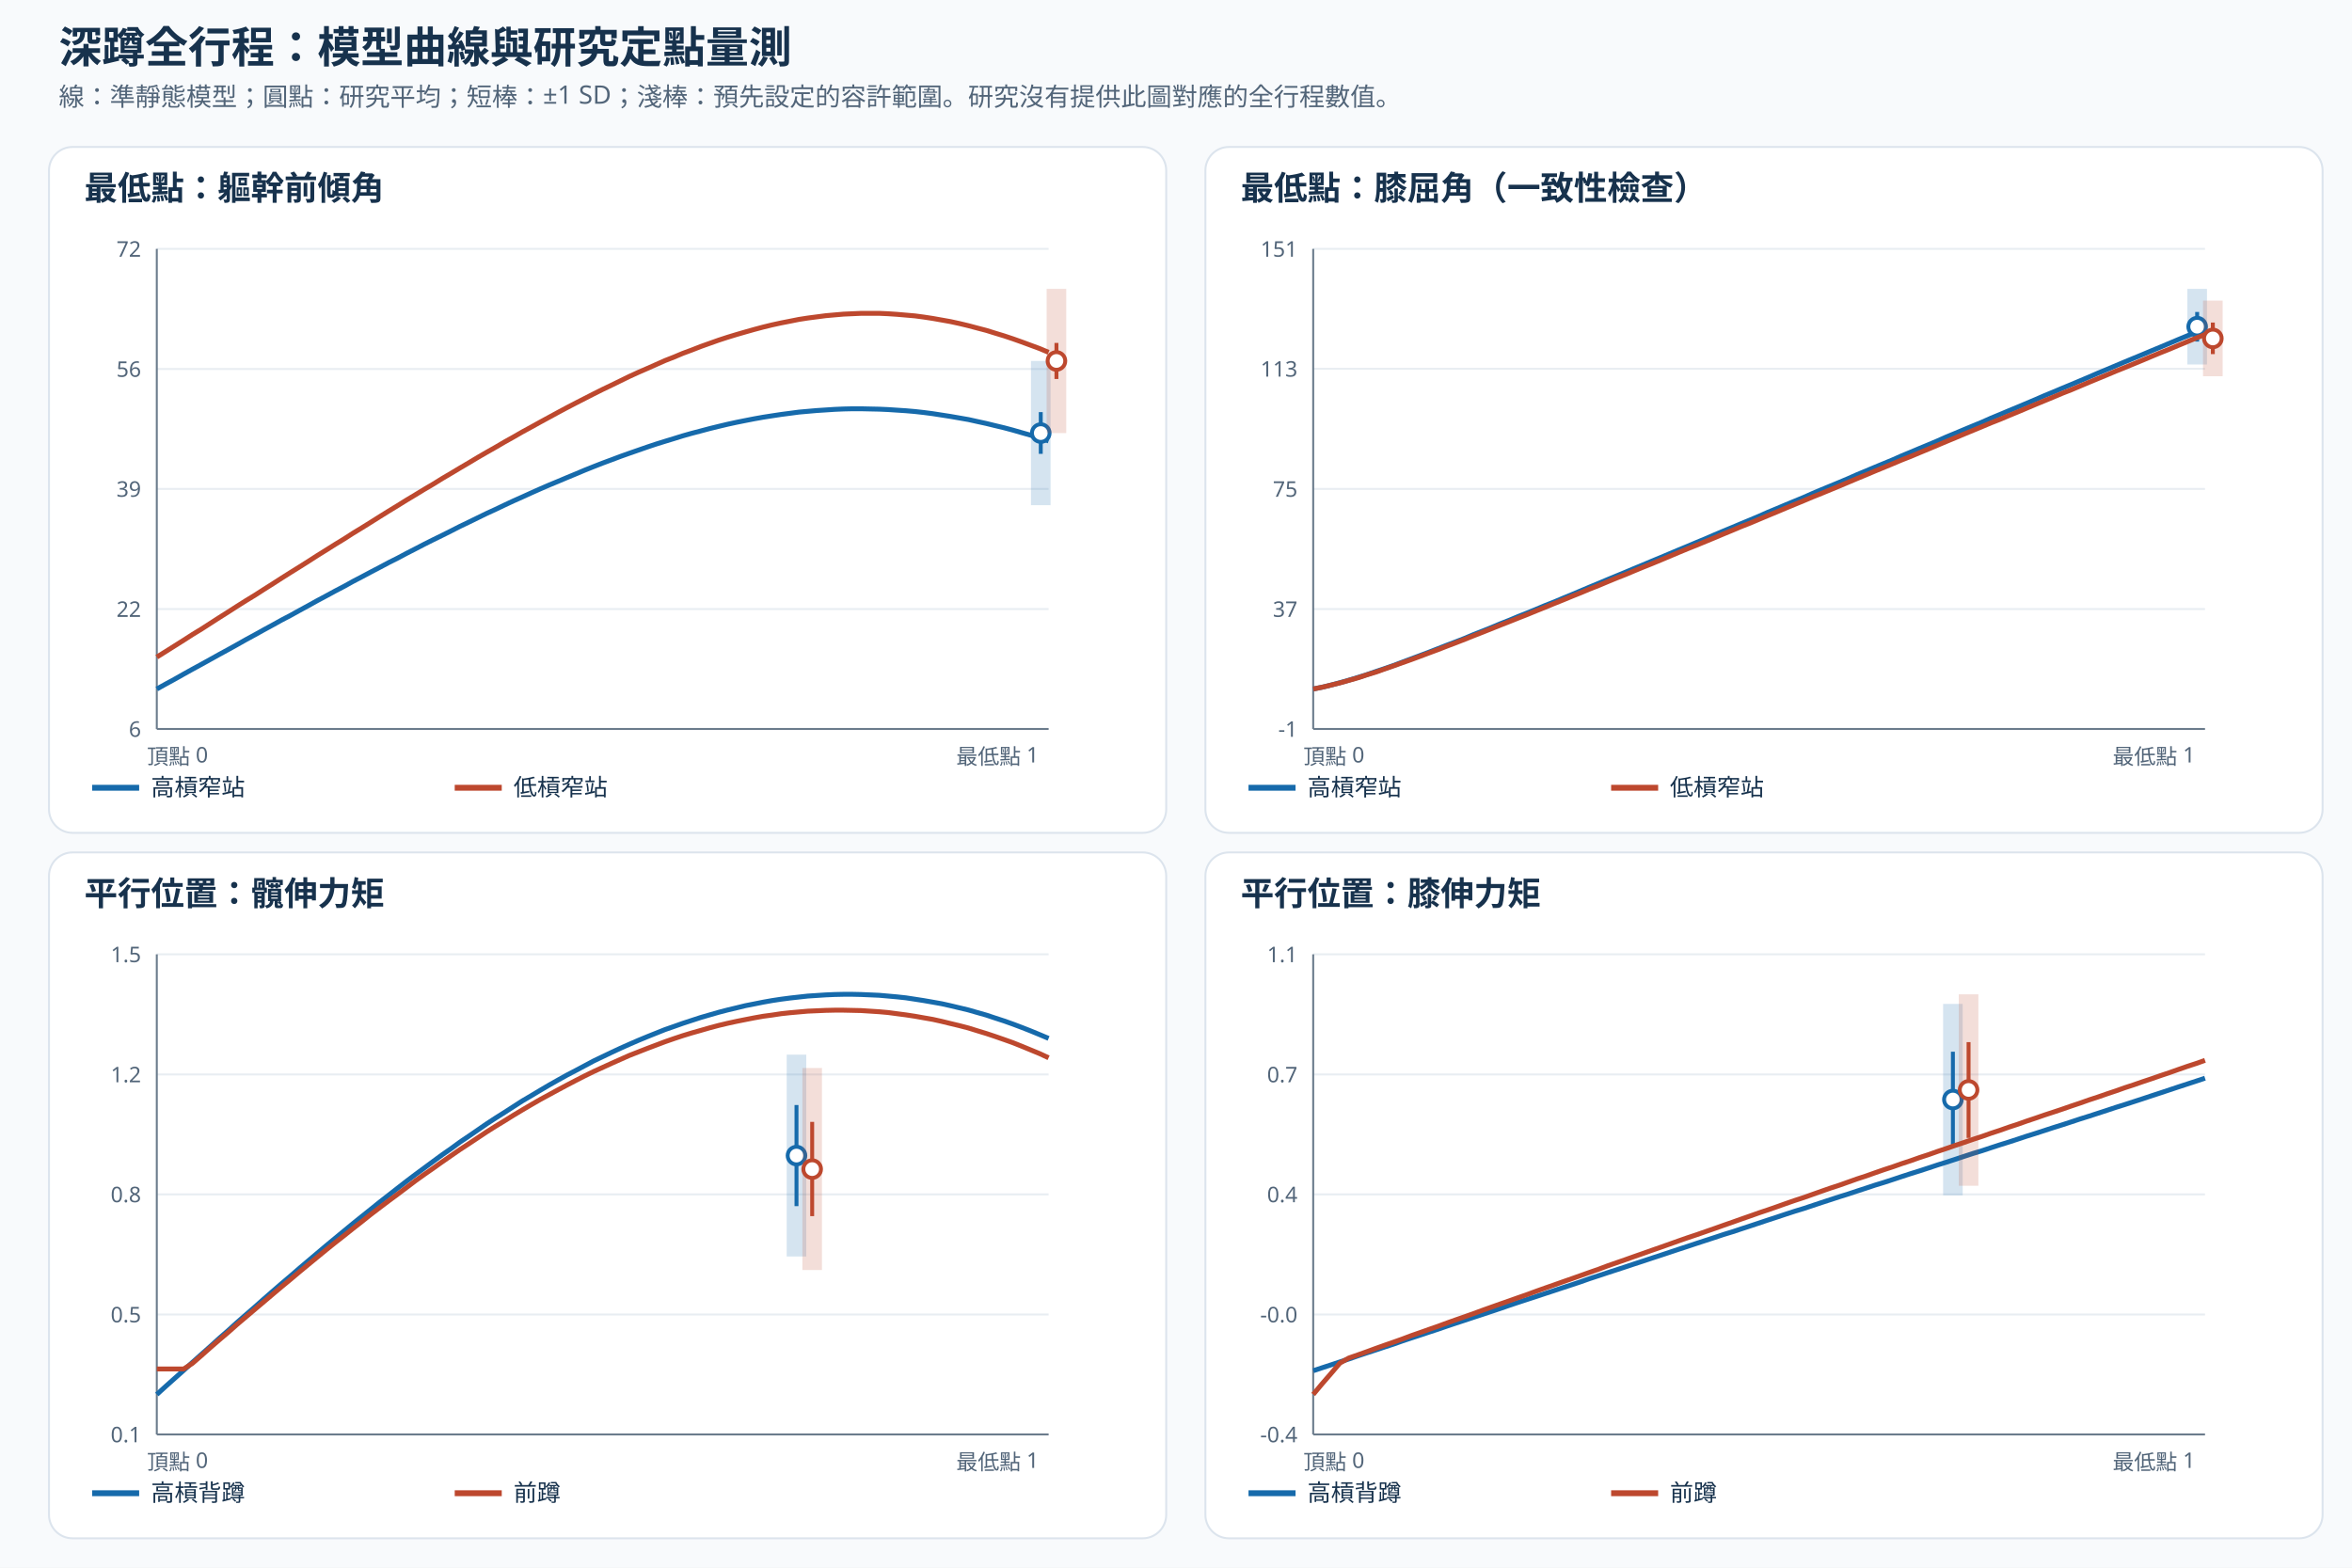
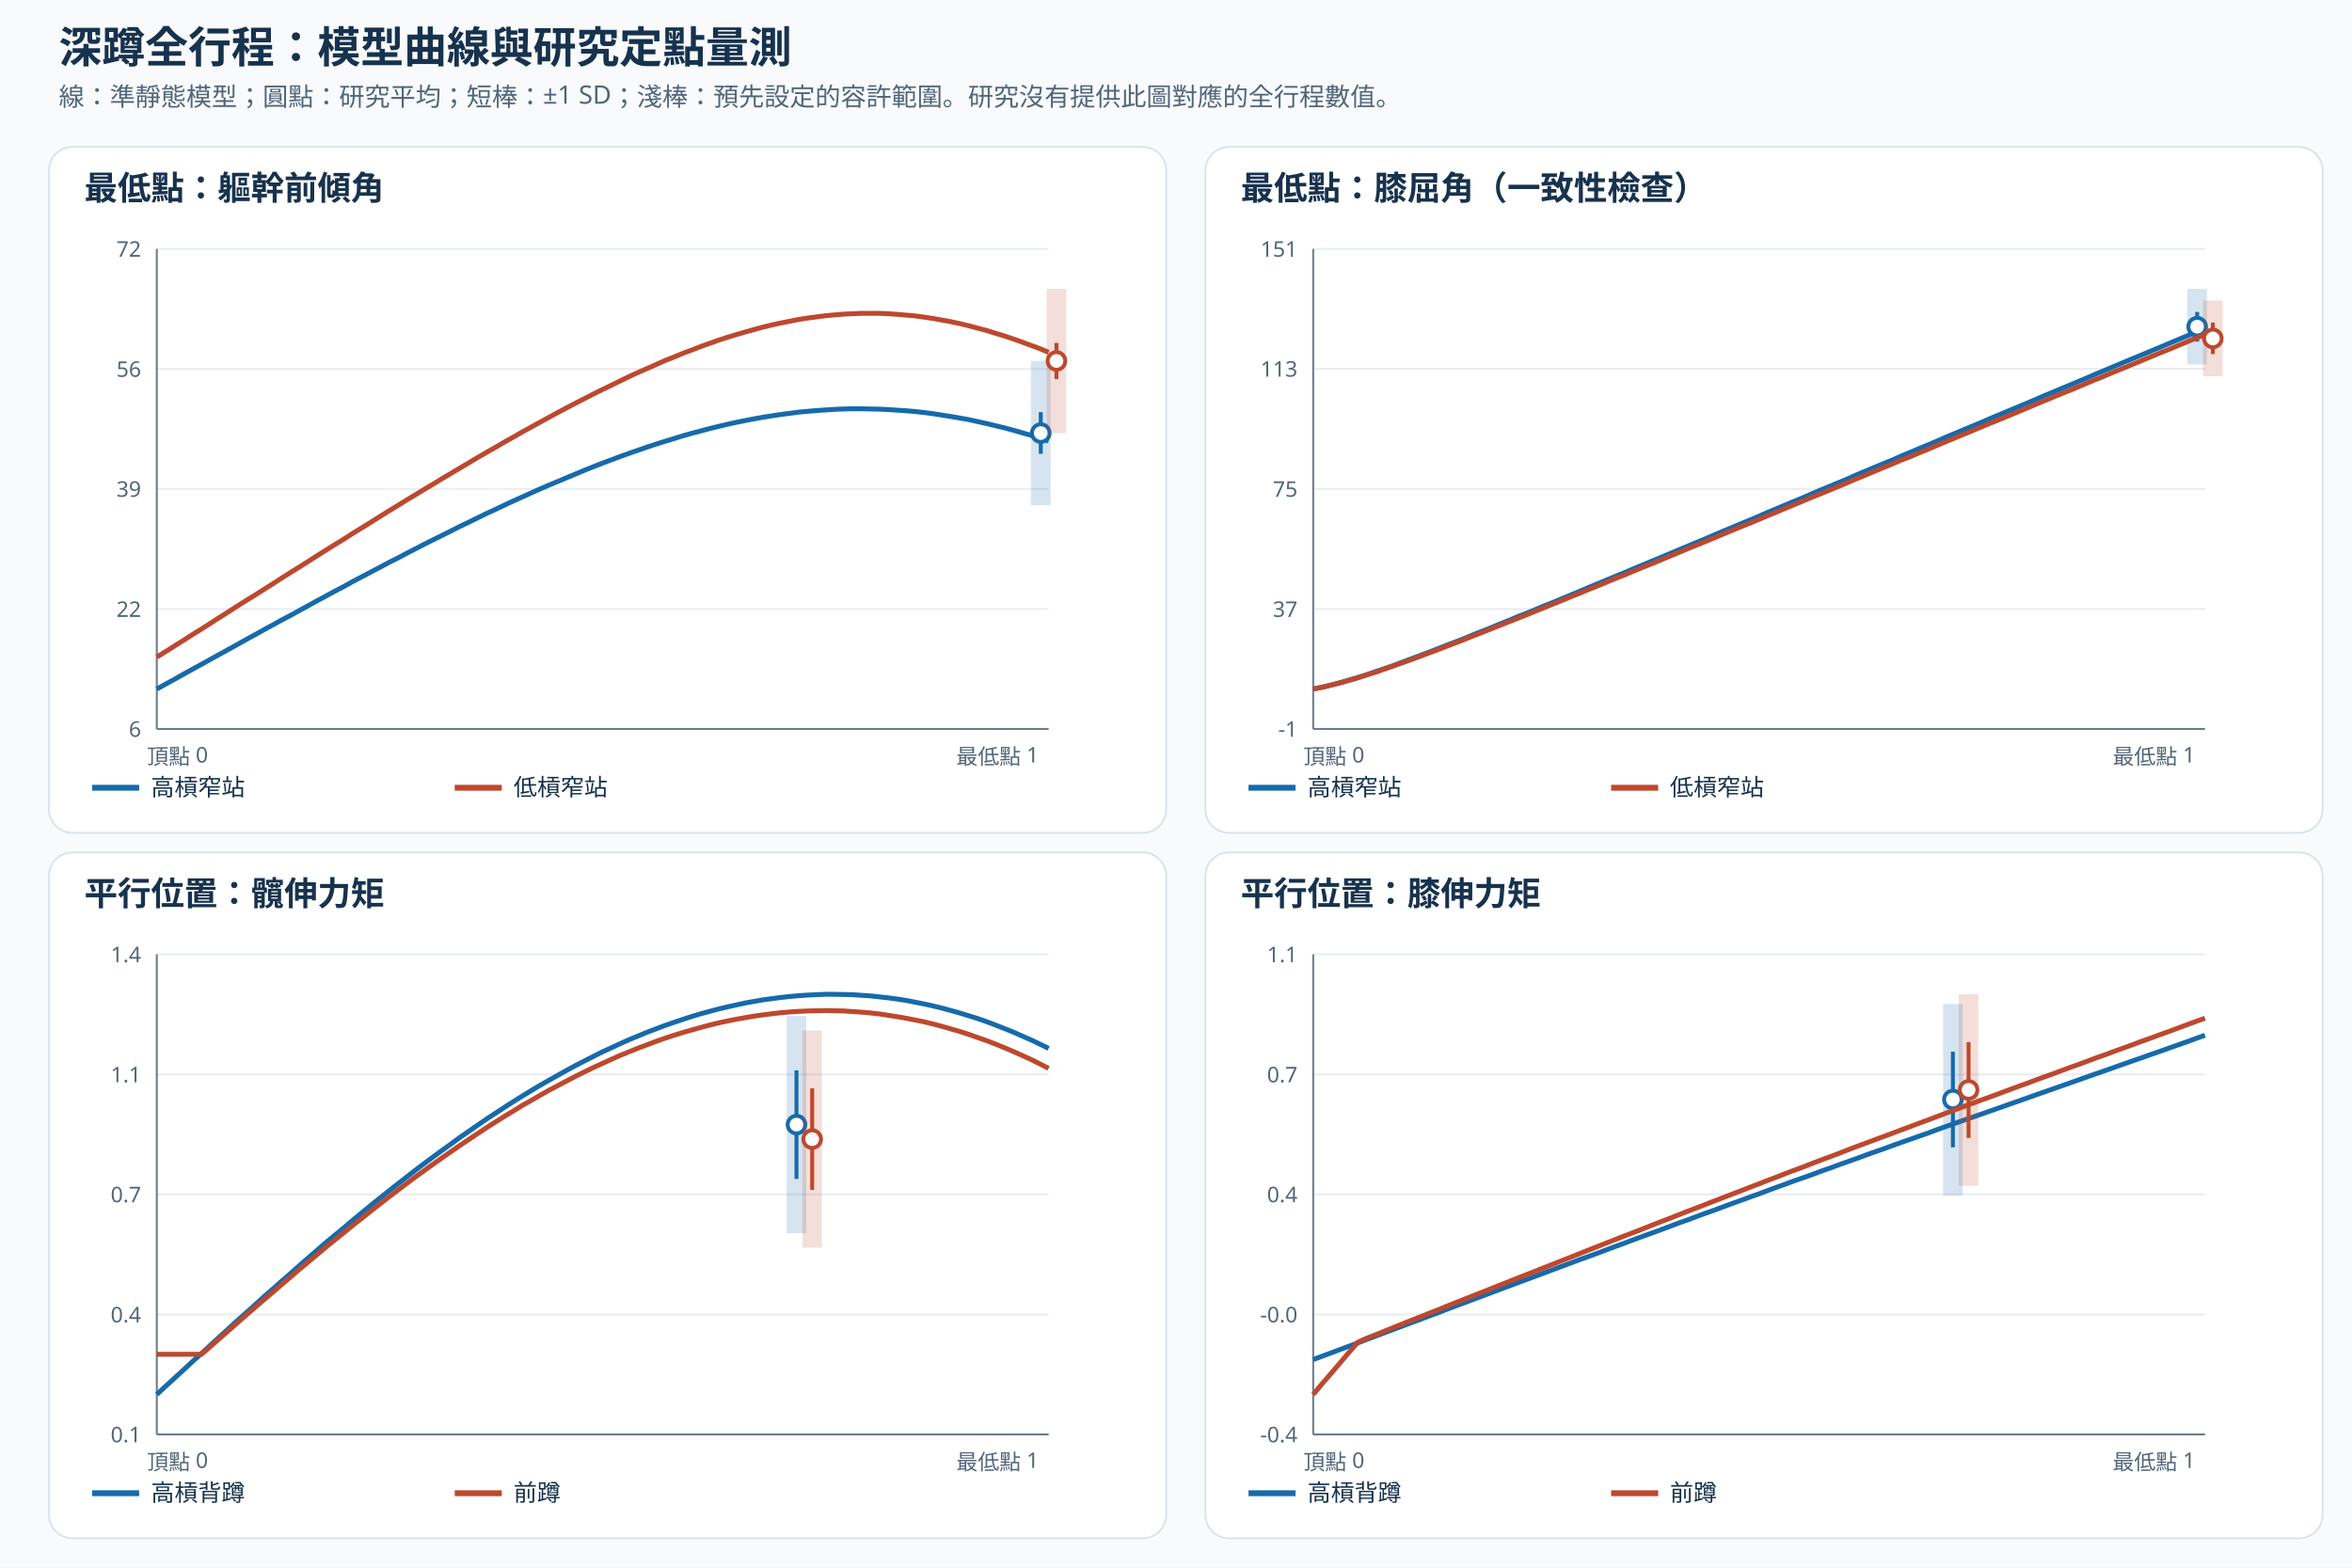
<svg xmlns="http://www.w3.org/2000/svg" viewBox="0 0 1200 800" role="img" aria-label="深蹲模型全行程與研究特定位置數值比對">
  <rect width="1200" height="800" fill="#f8fafc" />
  <text x="30" y="32" font-family="sans-serif" font-size="22" font-weight="700" fill="#17324d">深蹲全行程：模型曲線與研究定點量測</text>
  <text x="30" y="54" font-family="sans-serif" font-size="13" fill="#526579">線：準靜態模型；圓點：研究平均；短棒：±1 SD；淺棒：預先設定的容許範圍。研究沒有提供此圖對應的全行程數值。</text>
  <rect x="25" y="75" width="570" height="350" rx="12" fill="white" stroke="#dce4ed" />
  <text x="43" y="102" font-family="sans-serif" font-size="17" font-weight="700" fill="#17324d">最低點：軀幹前傾角</text>
  <line x1="80" y1="372.0" x2="535" y2="372.0" stroke="#e8edf2" />
  <text x="72" y="376.0" text-anchor="end" font-family="sans-serif" font-size="11" fill="#526579">6</text>
  <line x1="80" y1="310.8" x2="535" y2="310.8" stroke="#e8edf2" />
  <text x="72" y="314.8" text-anchor="end" font-family="sans-serif" font-size="11" fill="#526579">22</text>
  <line x1="80" y1="249.5" x2="535" y2="249.5" stroke="#e8edf2" />
  <text x="72" y="253.5" text-anchor="end" font-family="sans-serif" font-size="11" fill="#526579">39</text>
  <line x1="80" y1="188.3" x2="535" y2="188.3" stroke="#e8edf2" />
  <text x="72" y="192.3" text-anchor="end" font-family="sans-serif" font-size="11" fill="#526579">56</text>
  <line x1="80" y1="127.0" x2="535" y2="127.0" stroke="#e8edf2" />
  <text x="72" y="131.0" text-anchor="end" font-family="sans-serif" font-size="11" fill="#526579">72</text>
  <line x1="80" y1="127" x2="80" y2="372" stroke="#6b7c8c" />
  <line x1="80" y1="372" x2="535" y2="372" stroke="#6b7c8c" />
  <text x="75" y="390" font-family="sans-serif" font-size="11" fill="#526579">頂點 0</text>
  <text x="530" y="390" text-anchor="end" font-family="sans-serif" font-size="11" fill="#526579">最低點 1</text>
  <path d="M80.0,351.6 L84.5,349.1 L89.1,346.6 L93.7,344.0 L98.2,341.5 L102.8,339.0 L107.3,336.5 L111.8,334.0 L116.4,331.5 L120.9,329.0 L125.5,326.4 L130.1,323.9 L134.6,321.4 L139.2,318.9 L143.7,316.4 L148.3,314.0 L152.8,311.5 L157.4,309.0 L161.9,306.5 L166.4,304.1 L171.0,301.6 L175.6,299.2 L180.1,296.7 L184.7,294.3 L189.2,291.9 L193.8,289.5 L198.3,287.1 L202.9,284.8 L207.4,282.4 L211.9,280.1 L216.5,277.7 L221.1,275.4 L225.6,273.2 L230.2,270.9 L234.7,268.6 L239.3,266.4 L243.8,264.2 L248.3,262.0 L252.9,259.9 L257.5,257.7 L262.0,255.6 L266.5,253.6 L271.1,251.5 L275.6,249.5 L280.2,247.5 L284.8,245.6 L289.3,243.7 L293.9,241.8 L298.4,239.9 L302.9,238.1 L307.5,236.3 L312.1,234.6 L316.6,232.9 L321.1,231.3 L325.7,229.7 L330.3,228.1 L334.8,226.6 L339.3,225.2 L343.9,223.8 L348.4,222.4 L353.0,221.1 L357.6,219.9 L362.1,218.7 L366.6,217.6 L371.2,216.5 L375.8,215.5 L380.3,214.6 L384.9,213.7 L389.4,212.9 L393.9,212.2 L398.5,211.5 L403.1,210.9 L407.6,210.3 L412.1,209.9 L416.7,209.5 L421.3,209.2 L425.8,208.9 L430.4,208.7 L434.9,208.6 L439.4,208.6 L444.0,208.7 L448.6,208.8 L453.1,209.0 L457.6,209.3 L462.2,209.6 L466.8,210.0 L471.3,210.5 L475.9,211.1 L480.4,211.8 L484.9,212.5 L489.5,213.3 L494.1,214.1 L498.6,215.1 L503.2,216.1 L507.7,217.2 L512.3,218.3 L516.8,219.5 L521.3,220.8 L525.9,222.1 L530.5,223.6 L535.0,225.0" fill="none" stroke="#166aab" stroke-width="2.5" />
  <line x1="531" y1="257.8" x2="531" y2="184.2" stroke="#166aab" stroke-width="10" opacity="0.18" />
  <line x1="531" y1="231.6" x2="531" y2="210.3" stroke="#166aab" stroke-width="2" />
  <circle cx="531" cy="221.0" r="4.5" fill="white" stroke="#166aab" stroke-width="2" />
  <line x1="47" y1="402" x2="71" y2="402" stroke="#166aab" stroke-width="3" />
  <text x="77" y="406" font-family="sans-serif" font-size="12" fill="#17324d">高槓窄站</text>
  <path d="M80.0,335.3 L84.5,332.5 L89.1,329.6 L93.7,326.7 L98.2,323.8 L102.8,321.0 L107.3,318.1 L111.8,315.2 L116.4,312.3 L120.9,309.4 L125.5,306.5 L130.1,303.7 L134.6,300.8 L139.2,297.9 L143.7,295.0 L148.3,292.1 L152.8,289.3 L157.4,286.4 L161.9,283.5 L166.4,280.7 L171.0,277.8 L175.6,275.0 L180.1,272.1 L184.7,269.3 L189.2,266.5 L193.8,263.6 L198.3,260.8 L202.9,258.0 L207.4,255.2 L211.9,252.5 L216.5,249.7 L221.1,247.0 L225.6,244.2 L230.2,241.5 L234.7,238.8 L239.3,236.1 L243.8,233.4 L248.3,230.8 L252.9,228.2 L257.5,225.5 L262.0,223.0 L266.5,220.4 L271.1,217.9 L275.6,215.4 L280.2,212.9 L284.8,210.4 L289.3,208.0 L293.9,205.6 L298.4,203.3 L302.9,201.0 L307.5,198.7 L312.1,196.5 L316.6,194.3 L321.1,192.1 L325.7,190.0 L330.3,188.0 L334.8,186.0 L339.3,184.0 L343.9,182.2 L348.4,180.3 L353.0,178.6 L357.6,176.8 L362.1,175.2 L366.6,173.6 L371.2,172.1 L375.8,170.7 L380.3,169.4 L384.9,168.1 L389.4,166.9 L393.9,165.8 L398.5,164.8 L403.1,163.9 L407.6,163.0 L412.1,162.3 L416.7,161.7 L421.3,161.1 L425.8,160.7 L430.4,160.3 L434.9,160.1 L439.4,159.9 L444.0,159.9 L448.6,159.9 L453.1,160.1 L457.6,160.4 L462.2,160.8 L466.8,161.2 L471.3,161.8 L475.9,162.5 L480.4,163.3 L484.9,164.1 L489.5,165.1 L494.1,166.2 L498.6,167.4 L503.2,168.6 L507.7,170.0 L512.3,171.4 L516.8,172.9 L521.3,174.5 L525.9,176.2 L530.5,177.9 L535.0,179.8" fill="none" stroke="#bd482e" stroke-width="2.5" />
  <line x1="539" y1="221.0" x2="539" y2="147.4" stroke="#bd482e" stroke-width="10" opacity="0.18" />
  <line x1="539" y1="193.4" x2="539" y2="175.0" stroke="#bd482e" stroke-width="2" />
  <circle cx="539" cy="184.2" r="4.5" fill="white" stroke="#bd482e" stroke-width="2" />
  <line x1="232" y1="402" x2="256" y2="402" stroke="#bd482e" stroke-width="3" />
  <text x="262" y="406" font-family="sans-serif" font-size="12" fill="#17324d">低槓窄站</text>
  <rect x="615" y="75" width="570" height="350" rx="12" fill="white" stroke="#dce4ed" />
  <text x="633" y="102" font-family="sans-serif" font-size="17" font-weight="700" fill="#17324d">最低點：膝屈角（一致性檢查）</text>
  <line x1="670" y1="372.0" x2="1125" y2="372.0" stroke="#e8edf2" />
  <text x="662" y="376.0" text-anchor="end" font-family="sans-serif" font-size="11" fill="#526579">-1</text>
  <line x1="670" y1="310.8" x2="1125" y2="310.8" stroke="#e8edf2" />
  <text x="662" y="314.8" text-anchor="end" font-family="sans-serif" font-size="11" fill="#526579">37</text>
  <line x1="670" y1="249.5" x2="1125" y2="249.5" stroke="#e8edf2" />
  <text x="662" y="253.5" text-anchor="end" font-family="sans-serif" font-size="11" fill="#526579">75</text>
  <line x1="670" y1="188.2" x2="1125" y2="188.2" stroke="#e8edf2" />
  <text x="662" y="192.2" text-anchor="end" font-family="sans-serif" font-size="11" fill="#526579">113</text>
  <line x1="670" y1="127.0" x2="1125" y2="127.0" stroke="#e8edf2" />
  <text x="662" y="131.0" text-anchor="end" font-family="sans-serif" font-size="11" fill="#526579">151</text>
  <line x1="670" y1="127" x2="670" y2="372" stroke="#6b7c8c" />
  <line x1="670" y1="372" x2="1125" y2="372" stroke="#6b7c8c" />
  <text x="665" y="390" font-family="sans-serif" font-size="11" fill="#526579">頂點 0</text>
  <text x="1120" y="390" text-anchor="end" font-family="sans-serif" font-size="11" fill="#526579">最低點 1</text>
  <path d="M670.0,351.6 L674.5,350.7 L679.1,349.6 L683.6,348.4 L688.2,347.1 L692.8,345.7 L697.3,344.3 L701.9,342.7 L706.4,341.2 L711.0,339.6 L715.5,337.9 L720.0,336.2 L724.6,334.5 L729.1,332.8 L733.7,331.0 L738.3,329.2 L742.8,327.5 L747.4,325.7 L751.9,323.8 L756.5,322.0 L761.0,320.2 L765.5,318.3 L770.1,316.5 L774.6,314.6 L779.2,312.8 L783.8,310.9 L788.3,309.0 L792.9,307.2 L797.4,305.3 L802.0,303.4 L806.5,301.5 L811.0,299.6 L815.6,297.7 L820.1,295.8 L824.7,293.9 L829.3,292.0 L833.8,290.1 L838.4,288.2 L842.9,286.3 L847.5,284.4 L852.0,282.5 L856.5,280.6 L861.1,278.7 L865.6,276.8 L870.2,274.9 L874.8,272.9 L879.3,271.0 L883.9,269.1 L888.4,267.2 L893.0,265.3 L897.5,263.4 L902.0,261.4 L906.6,259.5 L911.1,257.6 L915.7,255.7 L920.3,253.8 L924.8,251.8 L929.3,249.9 L933.9,248.0 L938.5,246.1 L943.0,244.2 L947.5,242.2 L952.1,240.3 L956.6,238.4 L961.2,236.5 L965.8,234.6 L970.3,232.6 L974.9,230.7 L979.4,228.8 L984.0,226.9 L988.5,225.0 L993.0,223.0 L997.6,221.1 L1002.1,219.2 L1006.7,217.3 L1011.3,215.4 L1015.8,213.4 L1020.4,211.5 L1024.9,209.6 L1029.5,207.7 L1034.0,205.8 L1038.5,203.9 L1043.1,201.9 L1047.7,200.0 L1052.2,198.1 L1056.8,196.2 L1061.3,194.3 L1065.8,192.4 L1070.4,190.4 L1075.0,188.5 L1079.5,186.6 L1084.0,184.7 L1088.6,182.8 L1093.2,180.9 L1097.7,179.0 L1102.3,177.1 L1106.8,175.2 L1111.3,173.3 L1115.9,171.4 L1120.5,169.5 L1125.0,167.6" fill="none" stroke="#166aab" stroke-width="2.5" />
  <line x1="1121" y1="186.0" x2="1121" y2="147.4" stroke="#166aab" stroke-width="10" opacity="0.18" />
  <line x1="1121" y1="174.3" x2="1121" y2="159.2" stroke="#166aab" stroke-width="2" />
  <circle cx="1121" cy="166.7" r="4.5" fill="white" stroke="#166aab" stroke-width="2" />
  <line x1="637" y1="402" x2="661" y2="402" stroke="#166aab" stroke-width="3" />
  <text x="667" y="406" font-family="sans-serif" font-size="12" fill="#17324d">高槓窄站</text>
  <path d="M670.0,351.6 L674.5,350.7 L679.1,349.6 L683.6,348.5 L688.2,347.2 L692.8,345.9 L697.3,344.4 L701.9,343.0 L706.4,341.4 L711.0,339.8 L715.5,338.2 L720.0,336.6 L724.6,334.9 L729.1,333.2 L733.7,331.5 L738.3,329.7 L742.8,328.0 L747.4,326.2 L751.9,324.4 L756.5,322.6 L761.0,320.8 L765.5,319.0 L770.1,317.2 L774.6,315.4 L779.2,313.6 L783.8,311.7 L788.3,309.9 L792.9,308.0 L797.4,306.2 L802.0,304.3 L806.5,302.5 L811.0,300.6 L815.6,298.8 L820.1,296.9 L824.7,295.0 L829.3,293.2 L833.8,291.3 L838.4,289.4 L842.9,287.6 L847.5,285.7 L852.0,283.8 L856.5,281.9 L861.1,280.0 L865.6,278.2 L870.2,276.3 L874.8,274.4 L879.3,272.5 L883.9,270.6 L888.4,268.7 L893.0,266.9 L897.5,265.0 L902.0,263.1 L906.6,261.2 L911.1,259.3 L915.7,257.4 L920.3,255.5 L924.8,253.6 L929.3,251.8 L933.9,249.9 L938.5,248.0 L943.0,246.1 L947.5,244.2 L952.1,242.3 L956.6,240.4 L961.2,238.5 L965.8,236.6 L970.3,234.7 L974.9,232.9 L979.4,231.0 L984.0,229.1 L988.5,227.2 L993.0,225.3 L997.6,223.4 L1002.1,221.5 L1006.7,219.6 L1011.3,217.7 L1015.8,215.8 L1020.4,214.0 L1024.9,212.1 L1029.5,210.2 L1034.0,208.3 L1038.5,206.4 L1043.1,204.5 L1047.7,202.6 L1052.2,200.7 L1056.8,198.9 L1061.3,197.0 L1065.8,195.1 L1070.4,193.2 L1075.0,191.3 L1079.5,189.4 L1084.0,187.6 L1088.6,185.7 L1093.2,183.8 L1097.7,181.9 L1102.3,180.0 L1106.8,178.2 L1111.3,176.3 L1115.9,174.4 L1120.5,172.5 L1125.0,170.7" fill="none" stroke="#bd482e" stroke-width="2.5" />
  <line x1="1129" y1="192.0" x2="1129" y2="153.4" stroke="#bd482e" stroke-width="10" opacity="0.18" />
  <line x1="1129" y1="180.7" x2="1129" y2="164.6" stroke="#bd482e" stroke-width="2" />
  <circle cx="1129" cy="172.7" r="4.5" fill="white" stroke="#bd482e" stroke-width="2" />
  <line x1="822" y1="402" x2="846" y2="402" stroke="#bd482e" stroke-width="3" />
  <text x="852" y="406" font-family="sans-serif" font-size="12" fill="#17324d">低槓窄站</text>
  <rect x="25" y="435" width="570" height="350" rx="12" fill="white" stroke="#dce4ed" />
  <text x="43" y="462" font-family="sans-serif" font-size="17" font-weight="700" fill="#17324d">平行位置：髖伸力矩</text>
  <line x1="80" y1="732.0" x2="535" y2="732.0" stroke="#e8edf2" />
  <text x="72" y="736.0" text-anchor="end" font-family="sans-serif" font-size="11" fill="#526579">0.1</text>
  <line x1="80" y1="670.8" x2="535" y2="670.8" stroke="#e8edf2" />
-   <text x="72" y="674.8" text-anchor="end" font-family="sans-serif" font-size="11" fill="#526579">0.5</text>
+   <text x="72" y="674.8" text-anchor="end" font-family="sans-serif" font-size="11" fill="#526579">0.4</text>
  <line x1="80" y1="609.5" x2="535" y2="609.5" stroke="#e8edf2" />
-   <text x="72" y="613.5" text-anchor="end" font-family="sans-serif" font-size="11" fill="#526579">0.8</text>
+   <text x="72" y="613.5" text-anchor="end" font-family="sans-serif" font-size="11" fill="#526579">0.7</text>
  <line x1="80" y1="548.3" x2="535" y2="548.3" stroke="#e8edf2" />
-   <text x="72" y="552.3" text-anchor="end" font-family="sans-serif" font-size="11" fill="#526579">1.2</text>
+   <text x="72" y="552.3" text-anchor="end" font-family="sans-serif" font-size="11" fill="#526579">1.1</text>
  <line x1="80" y1="487.0" x2="535" y2="487.0" stroke="#e8edf2" />
-   <text x="72" y="491.0" text-anchor="end" font-family="sans-serif" font-size="11" fill="#526579">1.5</text>
+   <text x="72" y="491.0" text-anchor="end" font-family="sans-serif" font-size="11" fill="#526579">1.4</text>
  <line x1="80" y1="487" x2="80" y2="732" stroke="#6b7c8c" />
  <line x1="80" y1="732" x2="535" y2="732" stroke="#6b7c8c" />
  <text x="75" y="750" font-family="sans-serif" font-size="11" fill="#526579">頂點 0</text>
  <text x="530" y="750" text-anchor="end" font-family="sans-serif" font-size="11" fill="#526579">最低點 1</text>
-   <path d="M80.0,711.6 L84.5,707.5 L89.1,703.4 L93.7,699.3 L98.2,695.2 L102.8,691.1 L107.3,687.1 L111.8,683.0 L116.4,679.0 L120.9,674.9 L125.5,670.9 L130.1,666.9 L134.6,662.9 L139.2,658.9 L143.7,655.0 L148.3,651.1 L152.8,647.2 L157.4,643.3 L161.9,639.5 L166.4,635.7 L171.0,631.9 L175.6,628.1 L180.1,624.4 L184.7,620.7 L189.2,617.1 L193.8,613.4 L198.3,609.9 L202.9,606.3 L207.4,602.8 L211.9,599.4 L216.5,596.0 L221.1,592.6 L225.6,589.3 L230.2,586.1 L234.7,582.8 L239.3,579.7 L243.8,576.6 L248.3,573.5 L252.9,570.5 L257.5,567.6 L262.0,564.7 L266.5,561.8 L271.1,559.1 L275.6,556.4 L280.2,553.7 L284.8,551.1 L289.3,548.6 L293.9,546.2 L298.4,543.8 L302.9,541.4 L307.5,539.2 L312.1,537.0 L316.6,534.9 L321.1,532.9 L325.7,530.9 L330.3,529.0 L334.8,527.2 L339.3,525.4 L343.9,523.8 L348.4,522.2 L353.0,520.7 L357.6,519.2 L362.1,517.9 L366.6,516.6 L371.2,515.4 L375.8,514.3 L380.3,513.2 L384.9,512.3 L389.4,511.4 L393.9,510.6 L398.5,509.9 L403.1,509.3 L407.6,508.8 L412.1,508.3 L416.7,508.0 L421.3,507.7 L425.8,507.5 L430.4,507.4 L434.9,507.4 L439.4,507.5 L444.0,507.7 L448.6,507.9 L453.1,508.3 L457.6,508.7 L462.2,509.2 L466.8,509.9 L471.3,510.6 L475.9,511.4 L480.4,512.2 L484.9,513.2 L489.5,514.3 L494.1,515.4 L498.6,516.7 L503.2,518.0 L507.7,519.5 L512.3,521.0 L516.8,522.6 L521.3,524.3 L525.9,526.1 L530.5,528.0 L535.0,529.9" fill="none" stroke="#166aab" stroke-width="2.5" />
-   <line x1="406.375" y1="641.2" x2="406.375" y2="538.2" stroke="#166aab" stroke-width="10" opacity="0.18" />
-   <line x1="406.375" y1="615.5" x2="406.375" y2="563.9" stroke="#166aab" stroke-width="2" />
-   <circle cx="406.375" cy="589.7" r="4.5" fill="white" stroke="#166aab" stroke-width="2" />
+   <path d="M80.0,711.6 L84.5,707.4 L89.1,703.2 L93.7,699.0 L98.2,694.8 L102.8,690.7 L107.3,686.5 L111.8,682.4 L116.4,678.2 L120.9,674.1 L125.5,670.0 L130.1,665.9 L134.6,661.8 L139.2,657.8 L143.7,653.8 L148.3,649.8 L152.8,645.8 L157.4,641.8 L161.9,637.9 L166.4,634.0 L171.0,630.2 L175.6,626.4 L180.1,622.6 L184.7,618.8 L189.2,615.1 L193.8,611.4 L198.3,607.8 L202.9,604.2 L207.4,600.7 L211.9,597.2 L216.5,593.7 L221.1,590.3 L225.6,587.0 L230.2,583.7 L234.7,580.4 L239.3,577.2 L243.8,574.1 L248.3,571.0 L252.9,568.0 L257.5,565.0 L262.0,562.1 L266.5,559.3 L271.1,556.5 L275.6,553.8 L280.2,551.2 L284.8,548.6 L289.3,546.1 L293.9,543.6 L298.4,541.3 L302.9,539.0 L307.5,536.7 L312.1,534.6 L316.6,532.5 L321.1,530.5 L325.7,528.6 L330.3,526.7 L334.8,525.0 L339.3,523.3 L343.9,521.7 L348.4,520.2 L353.0,518.7 L357.6,517.3 L362.1,516.1 L366.6,514.9 L371.2,513.8 L375.8,512.8 L380.3,511.8 L384.9,511.0 L389.4,510.2 L393.9,509.6 L398.5,509.0 L403.1,508.5 L407.6,508.1 L412.1,507.8 L416.7,507.6 L421.3,507.4 L425.8,507.4 L430.4,507.5 L434.9,507.6 L439.4,507.9 L444.0,508.2 L448.6,508.7 L453.1,509.2 L457.6,509.8 L462.2,510.5 L466.8,511.4 L471.3,512.3 L475.9,513.3 L480.4,514.4 L484.9,515.6 L489.5,516.9 L494.1,518.3 L498.6,519.7 L503.2,521.3 L507.7,523.0 L512.3,524.8 L516.8,526.6 L521.3,528.6 L525.9,530.6 L530.5,532.8 L535.0,535.0" fill="none" stroke="#166aab" stroke-width="2.5" />
+   <line x1="406.375" y1="629.3" x2="406.375" y2="518.5" stroke="#166aab" stroke-width="10" opacity="0.18" />
+   <line x1="406.375" y1="601.6" x2="406.375" y2="546.2" stroke="#166aab" stroke-width="2" />
+   <circle cx="406.375" cy="573.9" r="4.5" fill="white" stroke="#166aab" stroke-width="2" />
  <line x1="47" y1="762" x2="71" y2="762" stroke="#166aab" stroke-width="3" />
  <text x="77" y="766" font-family="sans-serif" font-size="12" fill="#17324d">高槓背蹲</text>
-   <path d="M80.0,698.6 L84.5,698.6 L89.1,698.6 L93.7,698.6 L98.2,695.7 L102.8,691.7 L107.3,687.7 L111.8,683.8 L116.4,679.9 L120.9,675.9 L125.5,672.0 L130.1,668.1 L134.6,664.3 L139.2,660.4 L143.7,656.6 L148.3,652.8 L152.8,649.0 L157.4,645.2 L161.9,641.5 L166.4,637.8 L171.0,634.1 L175.6,630.5 L180.1,626.9 L184.7,623.3 L189.2,619.7 L193.8,616.2 L198.3,612.8 L202.9,609.4 L207.4,606.0 L211.9,602.6 L216.5,599.3 L221.1,596.1 L225.6,592.9 L230.2,589.7 L234.7,586.6 L239.3,583.6 L243.8,580.6 L248.3,577.6 L252.9,574.7 L257.5,571.9 L262.0,569.1 L266.5,566.4 L271.1,563.7 L275.6,561.1 L280.2,558.6 L284.8,556.1 L289.3,553.7 L293.9,551.3 L298.4,549.0 L302.9,546.8 L307.5,544.7 L312.1,542.6 L316.6,540.6 L321.1,538.6 L325.7,536.8 L330.3,535.0 L334.8,533.3 L339.3,531.6 L343.9,530.0 L348.4,528.5 L353.0,527.1 L357.6,525.8 L362.1,524.5 L366.6,523.3 L371.2,522.2 L375.8,521.2 L380.3,520.3 L384.9,519.4 L389.4,518.6 L393.9,518.0 L398.5,517.3 L403.1,516.8 L407.6,516.4 L412.1,516.0 L416.7,515.8 L421.3,515.6 L425.8,515.5 L430.4,515.5 L434.9,515.6 L439.4,515.7 L444.0,516.0 L448.6,516.3 L453.1,516.7 L457.6,517.3 L462.2,517.9 L466.8,518.6 L471.3,519.4 L475.9,520.2 L480.4,521.2 L484.9,522.3 L489.5,523.4 L494.1,524.6 L498.6,526.0 L503.2,527.4 L507.7,528.9 L512.3,530.5 L516.8,532.1 L521.3,533.9 L525.9,535.8 L530.5,537.7 L535.0,539.8" fill="none" stroke="#bd482e" stroke-width="2.5" />
-   <line x1="414.375" y1="648.1" x2="414.375" y2="545.0" stroke="#bd482e" stroke-width="10" opacity="0.18" />
-   <line x1="414.375" y1="620.6" x2="414.375" y2="572.5" stroke="#bd482e" stroke-width="2" />
-   <circle cx="414.375" cy="596.6" r="4.5" fill="white" stroke="#bd482e" stroke-width="2" />
+   <path d="M80.0,691.1 L84.5,691.1 L89.1,691.1 L93.7,691.1 L98.2,691.1 L102.8,691.1 L107.3,687.2 L111.8,683.2 L116.4,679.2 L120.9,675.2 L125.5,671.2 L130.1,667.2 L134.6,663.3 L139.2,659.4 L143.7,655.5 L148.3,651.6 L152.8,647.7 L157.4,643.9 L161.9,640.1 L166.4,636.3 L171.0,632.6 L175.6,628.9 L180.1,625.2 L184.7,621.6 L189.2,618.0 L193.8,614.4 L198.3,610.9 L202.9,607.4 L207.4,604.0 L211.9,600.6 L216.5,597.3 L221.1,594.0 L225.6,590.8 L230.2,587.6 L234.7,584.5 L239.3,581.4 L243.8,578.4 L248.3,575.4 L252.9,572.5 L257.5,569.6 L262.0,566.9 L266.5,564.1 L271.1,561.5 L275.6,558.9 L280.2,556.3 L284.8,553.9 L289.3,551.5 L293.9,549.1 L298.4,546.9 L302.9,544.7 L307.5,542.6 L312.1,540.5 L316.6,538.5 L321.1,536.7 L325.7,534.8 L330.3,533.1 L334.8,531.4 L339.3,529.8 L343.9,528.3 L348.4,526.9 L353.0,525.6 L357.6,524.3 L362.1,523.1 L366.6,522.0 L371.2,521.0 L375.8,520.1 L380.3,519.3 L384.9,518.5 L389.4,517.9 L393.9,517.3 L398.5,516.8 L403.1,516.4 L407.6,516.1 L412.1,515.9 L416.7,515.8 L421.3,515.7 L425.8,515.8 L430.4,515.9 L434.9,516.2 L439.4,516.5 L444.0,516.9 L448.6,517.4 L453.1,518.1 L457.6,518.8 L462.2,519.6 L466.8,520.5 L471.3,521.4 L475.9,522.5 L480.4,523.7 L484.9,525.0 L489.5,526.3 L494.1,527.8 L498.6,529.4 L503.2,531.0 L507.7,532.7 L512.3,534.6 L516.8,536.5 L521.3,538.5 L525.9,540.6 L530.5,542.9 L535.0,545.2" fill="none" stroke="#bd482e" stroke-width="2.5" />
+   <line x1="414.375" y1="636.7" x2="414.375" y2="525.9" stroke="#bd482e" stroke-width="10" opacity="0.18" />
+   <line x1="414.375" y1="607.2" x2="414.375" y2="555.4" stroke="#bd482e" stroke-width="2" />
+   <circle cx="414.375" cy="581.3" r="4.5" fill="white" stroke="#bd482e" stroke-width="2" />
  <line x1="232" y1="762" x2="256" y2="762" stroke="#bd482e" stroke-width="3" />
  <text x="262" y="766" font-family="sans-serif" font-size="12" fill="#17324d">前蹲</text>
  <rect x="615" y="435" width="570" height="350" rx="12" fill="white" stroke="#dce4ed" />
  <text x="633" y="462" font-family="sans-serif" font-size="17" font-weight="700" fill="#17324d">平行位置：膝伸力矩</text>
  <line x1="670" y1="732.0" x2="1125" y2="732.0" stroke="#e8edf2" />
  <text x="662" y="736.0" text-anchor="end" font-family="sans-serif" font-size="11" fill="#526579">-0.4</text>
  <line x1="670" y1="670.8" x2="1125" y2="670.8" stroke="#e8edf2" />
  <text x="662" y="674.8" text-anchor="end" font-family="sans-serif" font-size="11" fill="#526579">-0.0</text>
  <line x1="670" y1="609.5" x2="1125" y2="609.5" stroke="#e8edf2" />
  <text x="662" y="613.5" text-anchor="end" font-family="sans-serif" font-size="11" fill="#526579">0.4</text>
  <line x1="670" y1="548.3" x2="1125" y2="548.3" stroke="#e8edf2" />
  <text x="662" y="552.3" text-anchor="end" font-family="sans-serif" font-size="11" fill="#526579">0.7</text>
  <line x1="670" y1="487.0" x2="1125" y2="487.0" stroke="#e8edf2" />
  <text x="662" y="491.0" text-anchor="end" font-family="sans-serif" font-size="11" fill="#526579">1.1</text>
  <line x1="670" y1="487" x2="670" y2="732" stroke="#6b7c8c" />
  <line x1="670" y1="732" x2="1125" y2="732" stroke="#6b7c8c" />
  <text x="665" y="750" font-family="sans-serif" font-size="11" fill="#526579">頂點 0</text>
  <text x="1120" y="750" text-anchor="end" font-family="sans-serif" font-size="11" fill="#526579">最低點 1</text>
-   <path d="M670.0,699.5 L674.5,698.0 L679.1,696.5 L683.6,695.0 L688.2,693.5 L692.8,691.9 L697.3,690.4 L701.9,688.9 L706.4,687.4 L711.0,685.9 L715.5,684.3 L720.0,682.8 L724.6,681.3 L729.1,679.8 L733.7,678.3 L738.3,676.7 L742.8,675.2 L747.4,673.7 L751.9,672.2 L756.5,670.7 L761.0,669.2 L765.5,667.7 L770.1,666.1 L774.6,664.6 L779.2,663.1 L783.8,661.6 L788.3,660.1 L792.9,658.6 L797.4,657.1 L802.0,655.6 L806.5,654.1 L811.0,652.5 L815.6,651.0 L820.1,649.5 L824.7,648.0 L829.3,646.5 L833.8,645.0 L838.4,643.5 L842.9,642.0 L847.5,640.5 L852.0,639.0 L856.5,637.5 L861.1,636.0 L865.6,634.5 L870.2,633.0 L874.8,631.5 L879.3,630.0 L883.9,628.6 L888.4,627.1 L893.0,625.6 L897.5,624.1 L902.0,622.6 L906.6,621.1 L911.1,619.6 L915.7,618.1 L920.3,616.7 L924.8,615.2 L929.3,613.7 L933.9,612.2 L938.5,610.7 L943.0,609.3 L947.5,607.8 L952.1,606.3 L956.6,604.8 L961.2,603.4 L965.8,601.9 L970.3,600.4 L974.9,598.9 L979.4,597.5 L984.0,596.0 L988.5,594.5 L993.0,593.1 L997.6,591.6 L1002.1,590.1 L1006.7,588.6 L1011.3,587.2 L1015.8,585.7 L1020.4,584.2 L1024.9,582.8 L1029.5,581.3 L1034.0,579.8 L1038.5,578.4 L1043.1,576.9 L1047.7,575.4 L1052.2,574.0 L1056.8,572.5 L1061.3,571.0 L1065.8,569.6 L1070.4,568.1 L1075.0,566.6 L1079.5,565.1 L1084.0,563.7 L1088.6,562.2 L1093.2,560.7 L1097.7,559.2 L1102.3,557.7 L1106.8,556.2 L1111.3,554.7 L1115.9,553.2 L1120.5,551.7 L1125.0,550.2" fill="none" stroke="#166aab" stroke-width="2.5" />
+   <path d="M670.0,693.8 L674.5,692.1 L679.1,690.4 L683.6,688.7 L688.2,687.0 L692.8,685.3 L697.3,683.5 L701.9,681.8 L706.4,680.1 L711.0,678.4 L715.5,676.7 L720.0,675.0 L724.6,673.3 L729.1,671.6 L733.7,669.9 L738.3,668.1 L742.8,666.4 L747.4,664.7 L751.9,663.0 L756.5,661.3 L761.0,659.6 L765.5,657.9 L770.1,656.2 L774.6,654.5 L779.2,652.8 L783.8,651.1 L788.3,649.4 L792.9,647.7 L797.4,646.0 L802.0,644.3 L806.5,642.6 L811.0,641.0 L815.6,639.3 L820.1,637.6 L824.7,635.9 L829.3,634.2 L833.8,632.5 L838.4,630.8 L842.9,629.2 L847.5,627.5 L852.0,625.8 L856.5,624.1 L861.1,622.5 L865.6,620.8 L870.2,619.1 L874.8,617.5 L879.3,615.8 L883.9,614.1 L888.4,612.5 L893.0,610.8 L897.5,609.2 L902.0,607.5 L906.6,605.8 L911.1,604.2 L915.7,602.5 L920.3,600.9 L924.8,599.3 L929.3,597.6 L933.9,596.0 L938.5,594.3 L943.0,592.7 L947.5,591.1 L952.1,589.4 L956.6,587.8 L961.2,586.2 L965.8,584.5 L970.3,582.9 L974.9,581.3 L979.4,579.7 L984.0,578.1 L988.5,576.4 L993.0,574.8 L997.6,573.2 L1002.1,571.6 L1006.7,570.0 L1011.3,568.4 L1015.8,566.8 L1020.4,565.2 L1024.9,563.6 L1029.5,562.0 L1034.0,560.4 L1038.5,558.8 L1043.1,557.2 L1047.7,555.6 L1052.2,554.0 L1056.8,552.4 L1061.3,550.8 L1065.8,549.2 L1070.4,547.6 L1075.0,546.0 L1079.5,544.4 L1084.0,542.8 L1088.6,541.2 L1093.2,539.6 L1097.7,538.0 L1102.3,536.4 L1106.8,534.8 L1111.3,533.2 L1115.9,531.6 L1120.5,529.9 L1125.0,528.3" fill="none" stroke="#166aab" stroke-width="2.5" />
  <line x1="996.375" y1="610.0" x2="996.375" y2="512.3" stroke="#166aab" stroke-width="10" opacity="0.18" />
  <line x1="996.375" y1="585.5" x2="996.375" y2="536.7" stroke="#166aab" stroke-width="2" />
  <circle cx="996.375" cy="561.1" r="4.5" fill="white" stroke="#166aab" stroke-width="2" />
  <line x1="637" y1="762" x2="661" y2="762" stroke="#166aab" stroke-width="3" />
  <text x="667" y="766" font-family="sans-serif" font-size="12" fill="#17324d">高槓背蹲</text>
-   <path d="M670.0,711.6 L674.5,706.2 L679.1,700.9 L683.6,695.6 L688.2,693.0 L692.8,691.4 L697.3,689.8 L701.9,688.1 L706.4,686.5 L711.0,684.9 L715.5,683.3 L720.0,681.6 L724.6,680.0 L729.1,678.4 L733.7,676.8 L738.3,675.1 L742.8,673.5 L747.4,671.9 L751.9,670.3 L756.5,668.6 L761.0,667.0 L765.5,665.4 L770.1,663.8 L774.6,662.2 L779.2,660.6 L783.8,658.9 L788.3,657.3 L792.9,655.7 L797.4,654.1 L802.0,652.5 L806.5,650.9 L811.0,649.3 L815.6,647.7 L820.1,646.0 L824.7,644.4 L829.3,642.8 L833.8,641.2 L838.4,639.6 L842.9,638.0 L847.5,636.4 L852.0,634.8 L856.5,633.2 L861.1,631.6 L865.6,630.1 L870.2,628.5 L874.8,626.9 L879.3,625.3 L883.9,623.7 L888.4,622.1 L893.0,620.5 L897.5,618.9 L902.0,617.4 L906.6,615.8 L911.1,614.2 L915.7,612.6 L920.3,611.1 L924.8,609.5 L929.3,607.9 L933.9,606.3 L938.5,604.8 L943.0,603.2 L947.5,601.6 L952.1,600.1 L956.6,598.5 L961.2,596.9 L965.8,595.4 L970.3,593.8 L974.9,592.3 L979.4,590.7 L984.0,589.2 L988.5,587.6 L993.0,586.1 L997.6,584.5 L1002.1,583.0 L1006.7,581.4 L1011.3,579.9 L1015.8,578.3 L1020.4,576.8 L1024.9,575.2 L1029.5,573.7 L1034.0,572.1 L1038.5,570.6 L1043.1,569.0 L1047.7,567.5 L1052.2,566.0 L1056.8,564.4 L1061.3,562.9 L1065.8,561.3 L1070.4,559.8 L1075.0,558.2 L1079.5,556.7 L1084.0,555.1 L1088.6,553.6 L1093.2,552.0 L1097.7,550.5 L1102.3,548.9 L1106.8,547.4 L1111.3,545.8 L1115.9,544.2 L1120.5,542.7 L1125.0,541.1" fill="none" stroke="#bd482e" stroke-width="2.5" />
+   <path d="M670.0,711.6 L674.5,706.2 L679.1,700.9 L683.6,695.6 L688.2,690.2 L692.8,684.9 L697.3,682.9 L701.9,681.1 L706.4,679.3 L711.0,677.4 L715.5,675.6 L720.0,673.8 L724.6,672.0 L729.1,670.2 L733.7,668.4 L738.3,666.5 L742.8,664.7 L747.4,662.9 L751.9,661.1 L756.5,659.3 L761.0,657.5 L765.5,655.7 L770.1,653.9 L774.6,652.1 L779.2,650.3 L783.8,648.5 L788.3,646.7 L792.9,644.9 L797.4,643.1 L802.0,641.3 L806.5,639.5 L811.0,637.7 L815.6,635.9 L820.1,634.1 L824.7,632.3 L829.3,630.5 L833.8,628.8 L838.4,627.0 L842.9,625.2 L847.5,623.4 L852.0,621.7 L856.5,619.9 L861.1,618.1 L865.6,616.4 L870.2,614.6 L874.8,612.8 L879.3,611.1 L883.9,609.3 L888.4,607.6 L893.0,605.8 L897.5,604.1 L902.0,602.3 L906.6,600.6 L911.1,598.8 L915.7,597.1 L920.3,595.4 L924.8,593.6 L929.3,591.9 L933.9,590.2 L938.5,588.5 L943.0,586.7 L947.5,585.0 L952.1,583.3 L956.6,581.6 L961.2,579.9 L965.8,578.2 L970.3,576.5 L974.9,574.8 L979.4,573.1 L984.0,571.4 L988.5,569.7 L993.0,568.0 L997.6,566.3 L1002.1,564.6 L1006.7,562.9 L1011.3,561.2 L1015.8,559.6 L1020.4,557.9 L1024.9,556.2 L1029.5,554.5 L1034.0,552.9 L1038.5,551.2 L1043.1,549.5 L1047.7,547.9 L1052.2,546.2 L1056.8,544.5 L1061.3,542.9 L1065.8,541.2 L1070.4,539.5 L1075.0,537.9 L1079.5,536.2 L1084.0,534.6 L1088.6,532.9 L1093.2,531.2 L1097.7,529.6 L1102.3,527.9 L1106.8,526.3 L1111.3,524.6 L1115.9,522.9 L1120.5,521.2 L1125.0,519.6" fill="none" stroke="#bd482e" stroke-width="2.5" />
  <line x1="1004.375" y1="605.1" x2="1004.375" y2="507.4" stroke="#bd482e" stroke-width="10" opacity="0.18" />
  <line x1="1004.375" y1="580.7" x2="1004.375" y2="531.8" stroke="#bd482e" stroke-width="2" />
  <circle cx="1004.375" cy="556.2" r="4.5" fill="white" stroke="#bd482e" stroke-width="2" />
  <line x1="822" y1="762" x2="846" y2="762" stroke="#bd482e" stroke-width="3" />
  <text x="852" y="766" font-family="sans-serif" font-size="12" fill="#17324d">前蹲</text>
</svg>
